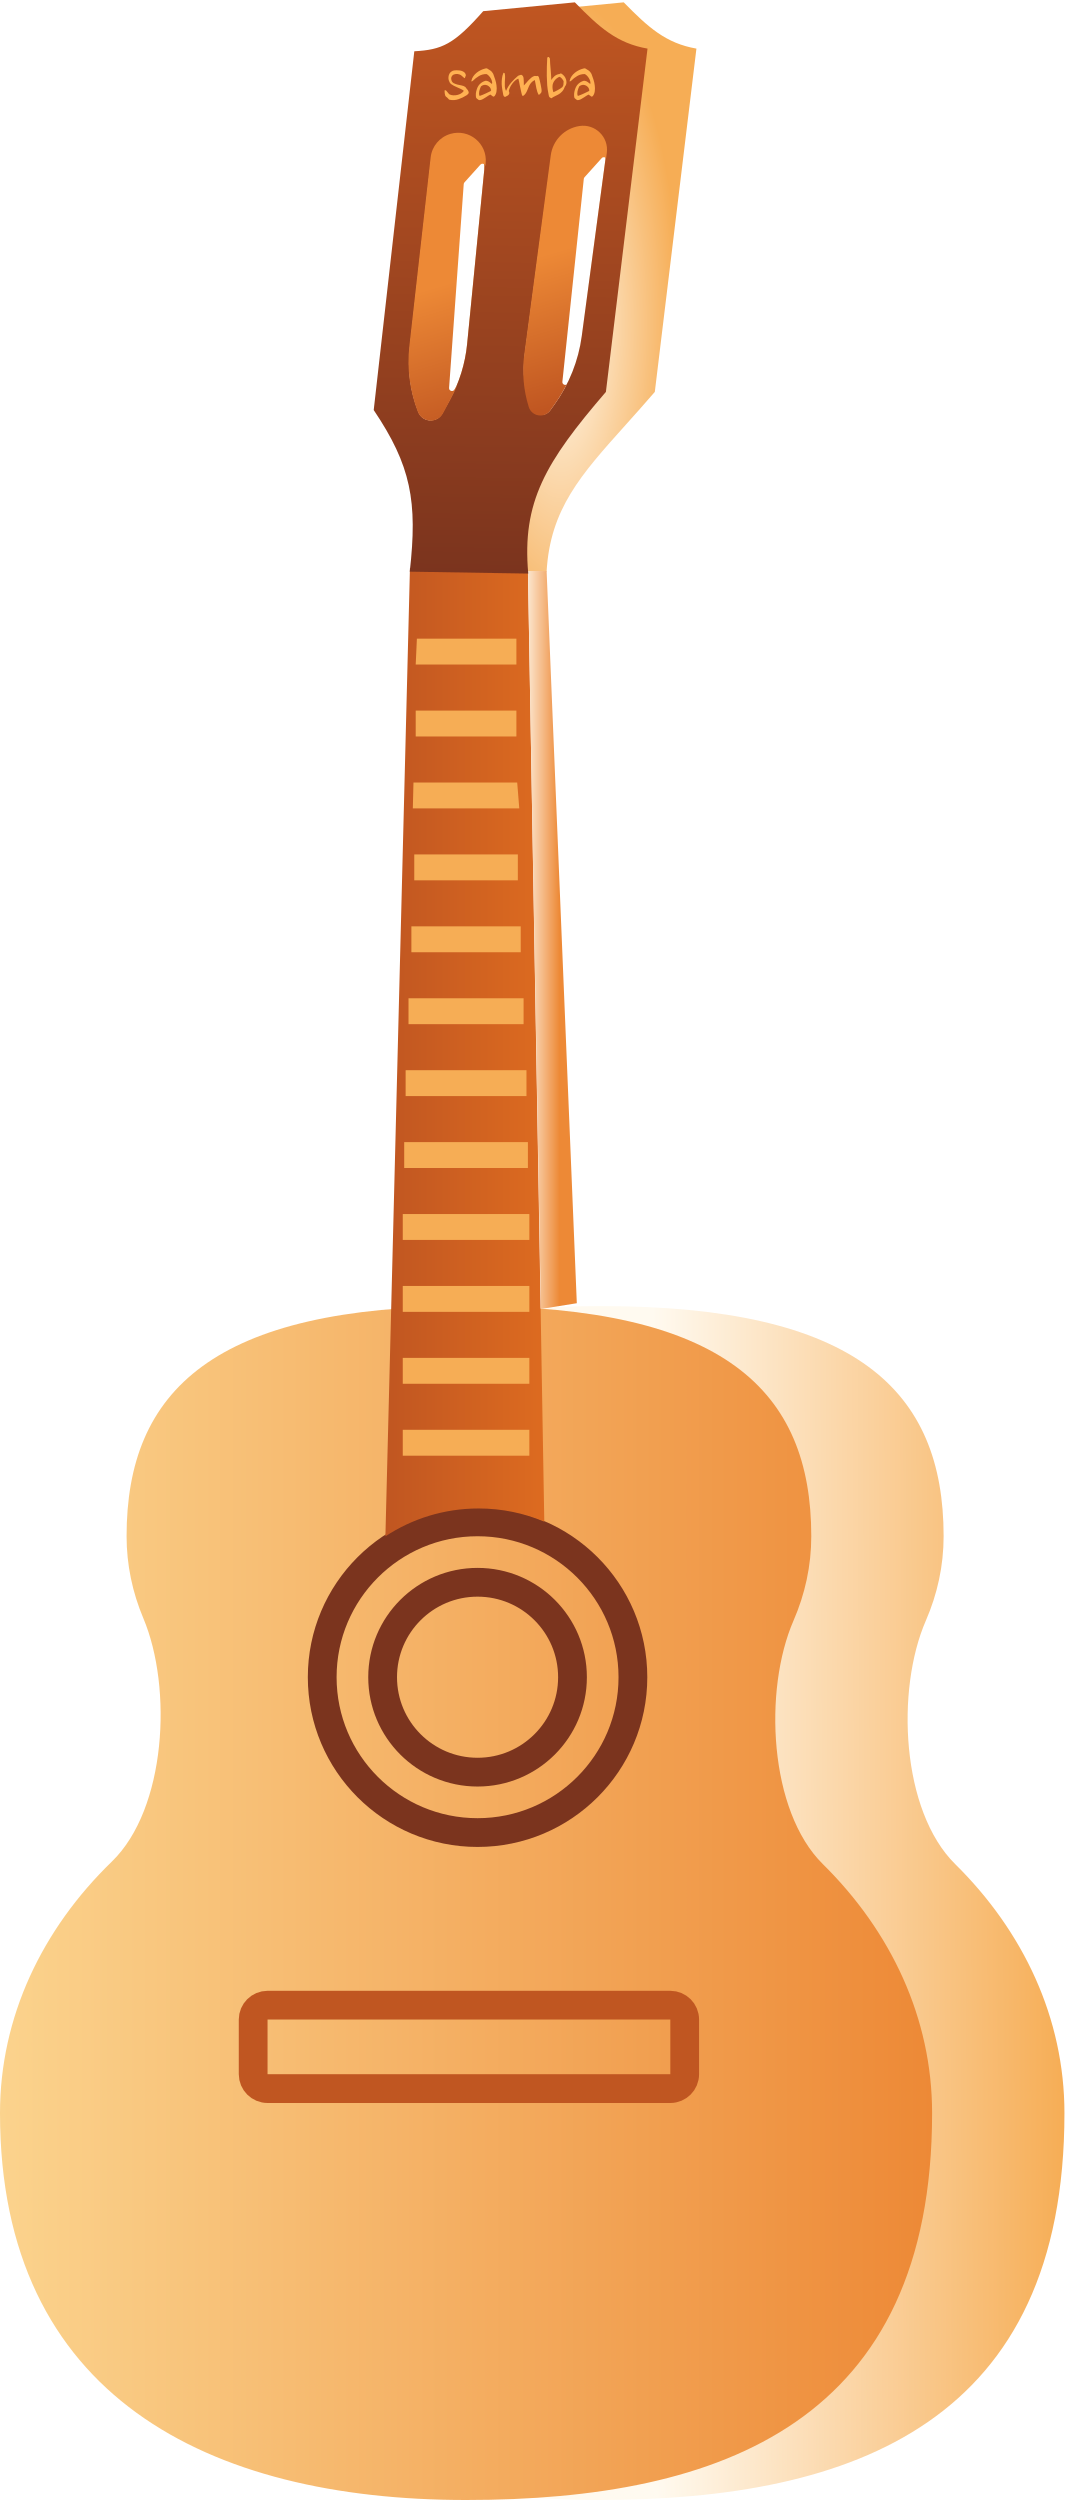
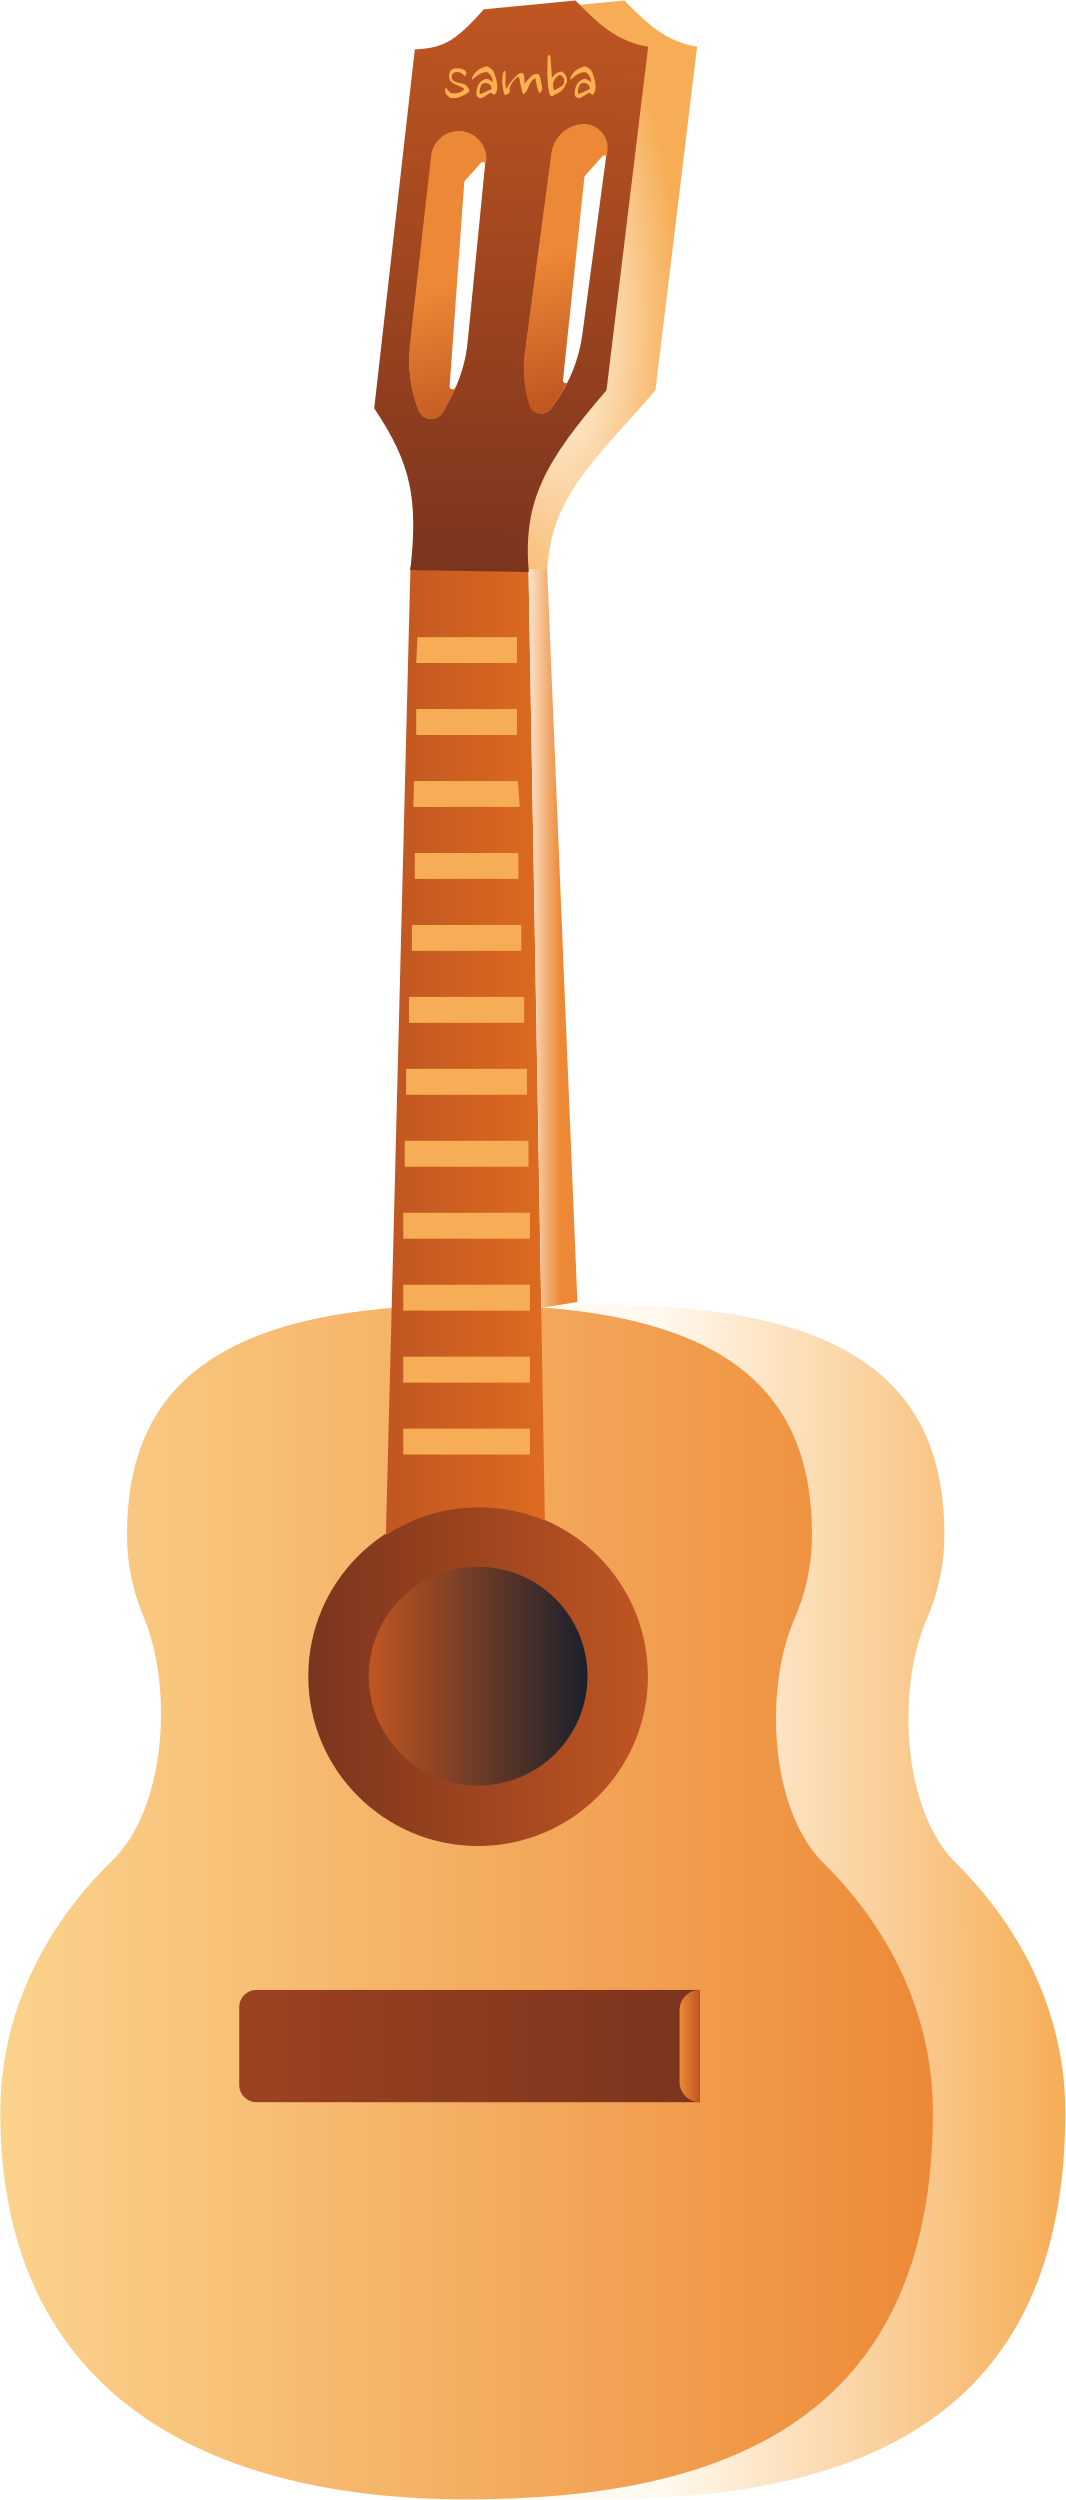
- <svg xmlns="http://www.w3.org/2000/svg" width="370" height="869" viewBox="0 0 370 869" fill="none">
-   <path fill-rule="evenodd" clip-rule="evenodd" d="M321.825 563.328C311.33 587.47 313.29 629.476 332.026 647.967C355.724 671.356 370 701.544 370 734.5C370 841.5 297.47 869 208 869C118.53 869 46 833 46 734.5C46 701.121 60.645 670.583 84.891 647.071C103.783 628.751 106.039 586.763 95.824 562.509C92.044 553.533 90 543.951 90 534C90 483.19 120.5 454 209 454C297.5 454 328 483.19 328 534C328 544.254 325.83 554.117 321.825 563.328Z" fill="url(#paint0_linear)" />
-   <path fill-rule="evenodd" clip-rule="evenodd" d="M275.825 563.328C265.33 587.47 267.29 629.476 286.026 647.967C309.724 671.356 324 701.544 324 734.5C324 841.5 251.47 869 162 869C72.53 869 3.65734e-05 833 3.22678e-05 734.5C3.08088e-05 701.121 14.645 670.583 38.891 647.071C57.783 628.751 60.039 586.763 49.824 562.509C46.044 553.533 44 543.951 44 534C44 483.19 74.5 454 163 454C251.5 454 282 483.19 282 534C282 544.254 279.83 554.117 275.825 563.328Z" fill="url(#paint1_linear)" />
-   <circle cx="166" cy="583" r="54" transform="rotate(-90 166 583)" stroke="#7B341E" stroke-width="10" />
-   <circle cx="166" cy="583" r="33" transform="rotate(-90 166 583)" stroke="#7B341E" stroke-width="10" />
-   <rect x="88" y="726" width="29" height="150" rx="5" transform="rotate(-90 88 726)" stroke="#C05621" stroke-width="10" />
-   <path fill-rule="evenodd" clip-rule="evenodd" d="M189.195 528.926C182.17 525.975 174.454 524.344 166.357 524.344C154.395 524.344 143.264 527.904 133.966 534.022L142.5 197.5L183.5 197.5L189.195 528.926Z" fill="url(#paint2_linear)" />
-   <rect x="140" y="506" width="9" height="44" transform="rotate(-90 140 506)" fill="#F6AD55" />
-   <rect x="140" y="481" width="9" height="44" transform="rotate(-90 140 481)" fill="#F6AD55" />
-   <rect x="140" y="456" width="9" height="44" transform="rotate(-90 140 456)" fill="#F6AD55" />
-   <rect x="140" y="431" width="9" height="44" transform="rotate(-90 140 431)" fill="#F6AD55" />
-   <rect x="140.5" y="406" width="9" height="43" transform="rotate(-90 140.5 406)" fill="#F6AD55" />
-   <rect x="141" y="381" width="9" height="42" transform="rotate(-90 141 381)" fill="#F6AD55" />
-   <rect x="142" y="356" width="9" height="40" transform="rotate(-90 142 356)" fill="#F6AD55" />
-   <rect x="143" y="331" width="9" height="38" transform="rotate(-90 143 331)" fill="#F6AD55" />
-   <rect x="144" y="306" width="9" height="36" transform="rotate(-90 144 306)" fill="#F6AD55" />
-   <path d="M143.5 281L143.723 272L179.779 272L180.5 281L143.5 281Z" fill="#F6AD55" />
-   <path d="M144.5 256L144.5 247L179.5 247L179.5 256L144.5 256Z" fill="#F6AD55" />
-   <path d="M144.5 231L144.912 222L179.5 222L179.5 231L144.5 231Z" fill="#F6AD55" />
-   <path fill-rule="evenodd" clip-rule="evenodd" d="M156.388 138.937L153.738 143.764C152.769 145.529 150.962 146.298 149.245 146.126C160.151 163.452 162.023 175.813 159.431 198.712L190 198.712C191.247 176.921 201.874 165.078 217.511 147.652C220.684 144.117 224.062 140.351 227.611 136.226L242.078 16.896C231.437 15.043 225.315 9.503 216.813 0.815L184.97 3.882C174.776 15.454 170.618 17.293 161.011 17.825L157.513 48.748C163.471 47.77 168.955 52.716 168.343 58.938L162.371 119.604C161.703 126.387 159.668 132.963 156.388 138.937ZM182.415 123.014L191.406 56.274C192.091 51.187 196.031 47.152 201.101 46.345C206.482 45.489 211.169 50.062 210.445 55.463L202.225 116.791C201.073 125.386 197.817 133.564 192.746 140.598L191.317 142.581C189.431 145.197 185.383 144.612 184.314 141.57C182.224 135.622 181.573 129.262 182.415 123.014Z" fill="url(#paint3_radial)" />
-   <path d="M200.5 453L190 198.5L183.5 198.5L188 455L200.5 453Z" fill="url(#paint4_linear)" />
-   <path fill-rule="evenodd" clip-rule="evenodd" d="M142.431 198.712C145.198 174.263 142.877 161.826 129.904 142.534L144.011 17.825C153.618 17.293 157.776 15.454 167.97 3.882L199.813 0.814C208.315 9.503 214.437 15.043 225.078 16.896L210.611 136.226C189.573 160.681 181.391 174.474 183.618 199.378L142.431 198.712ZM156.388 138.937L153.738 143.764C151.869 147.169 146.882 146.865 145.439 143.259C142.619 136.21 141.589 128.571 142.441 121.027L149.674 56.965C150.097 53.217 152.724 50.086 156.342 49.017C162.729 47.129 168.995 52.31 168.343 58.938L162.371 119.604C161.703 126.387 159.668 132.963 156.388 138.937ZM182.415 123.014L191.406 56.274C192.091 51.187 196.031 47.152 201.101 46.345C206.482 45.489 211.169 50.062 210.445 55.463L202.225 116.791C201.073 125.386 197.817 133.564 192.746 140.598L191.317 142.581C189.431 145.197 185.383 144.612 184.314 141.57C182.224 135.622 181.573 129.262 182.415 123.014Z" fill="url(#paint5_linear)" />
-   <path fill-rule="evenodd" clip-rule="evenodd" d="M182.236 123.208L191.444 53.989C192.138 48.777 196.172 44.638 201.365 43.812C206.872 42.936 211.666 47.614 210.925 53.14L210.675 55.005C210.315 54.572 209.602 54.474 209.155 54.971L203.179 61.611C203.038 61.768 202.95 61.966 202.928 62.175L195.483 132.685C195.405 133.425 196.132 133.988 196.828 133.727L196.946 133.683C195.742 136.039 194.368 138.313 192.831 140.486L191.31 142.636C189.279 145.507 184.839 144.805 183.791 141.449C181.953 135.554 181.422 129.329 182.236 123.208ZM156.791 138.45L154.009 143.646C152.047 147.309 146.69 146.972 145.203 143.092C142.421 135.834 141.424 128.013 142.296 120.289L149.703 54.687C150.136 50.849 152.825 47.643 156.53 46.548C163.07 44.616 169.485 49.92 168.817 56.707L168.714 57.756C168.598 56.963 167.566 56.594 166.981 57.245L161.446 63.398C161.297 63.563 161.208 63.773 161.192 63.995L156.101 134.847C156.026 135.883 157.384 136.332 157.942 135.456L158.984 133.817C158.331 135.394 157.6 136.94 156.791 138.45Z" fill="url(#paint6_linear)" />
-   <path d="M161.84 26.412C161.747 26.692 161.672 26.907 161.616 27.056C161.56 27.205 161.476 27.224 161.364 27.112C161.103 26.851 160.785 26.571 160.412 26.272C160.039 25.973 159.581 25.787 159.04 25.712C158.685 25.675 158.303 25.721 157.892 25.852C157.5 25.964 157.201 26.216 156.996 26.608C156.809 26.944 156.781 27.345 156.912 27.812C157.024 28.297 157.267 28.652 157.64 28.876C158.032 29.081 158.461 29.249 158.928 29.38C159.413 29.492 159.899 29.595 160.384 29.688C160.888 29.781 161.317 29.949 161.672 30.192C161.784 30.248 161.868 30.341 161.924 30.472C161.999 30.584 162.073 30.687 162.148 30.78C162.241 30.892 162.325 30.985 162.4 31.06C162.493 31.135 162.577 31.247 162.652 31.396C162.708 31.508 162.773 31.648 162.848 31.816C162.923 31.965 162.941 32.133 162.904 32.32C162.848 32.563 162.615 32.824 162.204 33.104C161.308 33.683 160.365 34.14 159.376 34.476C158.387 34.831 157.341 34.896 156.24 34.672C156.109 34.635 155.96 34.504 155.792 34.28C155.624 34.075 155.484 33.935 155.372 33.86C155.073 33.692 154.868 33.477 154.756 33.216C154.607 32.731 154.532 32.199 154.532 31.62C154.532 31.433 154.56 31.349 154.616 31.368C154.691 31.368 154.756 31.368 154.812 31.368C154.924 31.368 155.045 31.443 155.176 31.592C155.325 31.741 155.475 31.919 155.624 32.124C155.792 32.311 155.941 32.488 156.072 32.656C156.221 32.805 156.343 32.88 156.436 32.88C156.753 33.029 157.136 33.113 157.584 33.132C158.032 33.151 158.48 33.113 158.928 33.02C159.395 32.908 159.824 32.74 160.216 32.516C160.627 32.273 160.953 31.975 161.196 31.62C161.196 31.527 161.084 31.415 160.86 31.284C160.655 31.153 160.384 31.013 160.048 30.864C159.712 30.696 159.339 30.528 158.928 30.36C158.536 30.192 158.153 30.015 157.78 29.828C157.425 29.641 157.108 29.445 156.828 29.24C156.567 29.035 156.389 28.829 156.296 28.624C156.24 28.475 156.175 28.325 156.1 28.176C156.025 28.008 155.979 27.887 155.96 27.812C155.867 27.401 155.848 27.009 155.904 26.636C155.96 26.244 156.072 25.899 156.24 25.6C156.408 25.301 156.632 25.059 156.912 24.872C157.192 24.667 157.509 24.536 157.864 24.48C158.424 24.405 159.021 24.405 159.656 24.48C160.309 24.536 160.888 24.751 161.392 25.124C161.541 25.255 161.644 25.376 161.7 25.488C161.775 25.6 161.831 25.731 161.868 25.88C161.887 25.973 161.905 26.067 161.924 26.16C161.943 26.235 161.915 26.319 161.84 26.412Z" fill="#FFB152" />
-   <path d="M171.468 25.74C171.71 26.337 171.934 26.981 172.14 27.672C172.364 28.363 172.513 29.053 172.588 29.744C172.681 30.416 172.681 31.069 172.588 31.704C172.513 32.339 172.298 32.889 171.944 33.356C171.794 33.543 171.617 33.617 171.412 33.58C171.337 33.561 171.272 33.515 171.216 33.44C171.16 33.365 171.085 33.3 170.992 33.244C170.917 33.188 170.833 33.141 170.74 33.104C170.665 33.067 170.59 32.992 170.516 32.88C170.236 32.973 169.956 33.113 169.676 33.3C169.414 33.468 169.144 33.645 168.864 33.832C168.584 34.019 168.294 34.196 167.996 34.364C167.697 34.551 167.389 34.681 167.072 34.756C166.736 34.849 166.484 34.831 166.316 34.7C166.166 34.588 165.998 34.457 165.812 34.308C165.681 34.196 165.597 34.121 165.56 34.084C165.522 34.065 165.485 33.953 165.448 33.748C165.392 33.337 165.382 32.899 165.42 32.432C165.476 31.947 165.588 31.461 165.756 30.976C166.222 29.557 167.174 28.605 168.612 28.12C168.78 28.064 168.948 28.055 169.116 28.092C169.302 28.111 169.48 28.157 169.648 28.232C169.816 28.307 169.974 28.4 170.124 28.512C170.292 28.624 170.441 28.736 170.572 28.848L171.02 29.212C171.113 28.895 171.104 28.559 170.992 28.204C170.898 27.831 170.749 27.485 170.544 27.168C170.338 26.832 170.105 26.533 169.844 26.272C169.582 26.011 169.33 25.833 169.088 25.74C168.136 25.74 167.277 25.964 166.512 26.412C165.765 26.841 165.037 27.411 164.328 28.12C164.29 28.157 164.244 28.185 164.188 28.204C164.15 28.223 164.113 28.241 164.076 28.26C164.02 28.297 163.954 28.307 163.88 28.288C163.824 28.269 163.814 28.213 163.852 28.12C163.964 27.523 164.188 26.991 164.524 26.524C164.86 26.039 165.252 25.619 165.7 25.264C166.148 24.909 166.624 24.611 167.128 24.368C167.632 24.125 168.126 23.948 168.612 23.836C168.686 23.799 168.752 23.78 168.808 23.78C168.882 23.761 168.966 23.752 169.06 23.752C169.19 23.752 169.312 23.789 169.424 23.864C169.536 23.939 169.666 24.023 169.816 24.116C170.002 24.209 170.189 24.321 170.376 24.452C170.562 24.564 170.73 24.704 170.88 24.872C171.01 25.021 171.122 25.171 171.216 25.32C171.309 25.469 171.393 25.609 171.468 25.74ZM170.516 30.724C170.404 30.481 170.226 30.257 169.984 30.052C169.76 29.847 169.498 29.697 169.2 29.604C168.901 29.492 168.574 29.464 168.22 29.52C167.884 29.576 167.538 29.744 167.184 30.024C167.072 30.267 166.96 30.537 166.848 30.836C166.736 31.116 166.652 31.405 166.596 31.704C166.54 31.984 166.512 32.273 166.512 32.572C166.53 32.852 166.596 33.113 166.708 33.356C167.417 33.113 168.108 32.833 168.78 32.516C169.452 32.199 170.03 31.919 170.516 31.676C170.628 31.564 170.693 31.471 170.712 31.396C170.73 31.321 170.721 31.256 170.684 31.2C170.665 31.144 170.628 31.079 170.572 31.004C170.534 30.929 170.516 30.836 170.516 30.724Z" fill="#FFB152" />
-   <path d="M175.425 25.432C175.537 25.917 175.584 26.421 175.565 26.944C175.547 27.467 175.519 27.999 175.481 28.54C175.463 29.063 175.463 29.595 175.481 30.136C175.519 30.659 175.659 31.153 175.901 31.62C176.331 30.556 176.919 29.595 177.665 28.736C178.412 27.859 179.205 27.075 180.045 26.384C180.157 26.291 180.269 26.235 180.381 26.216C180.512 26.179 180.633 26.141 180.745 26.104C180.839 26.067 180.923 26.039 180.997 26.02C181.091 25.983 181.212 26.001 181.361 26.076C181.735 26.281 181.949 26.673 182.005 27.252C182.061 27.831 182.089 28.652 182.089 29.716C182.369 29.436 182.649 29.128 182.929 28.792C183.228 28.437 183.527 28.101 183.825 27.784C184.124 27.467 184.432 27.187 184.749 26.944C185.067 26.701 185.403 26.524 185.757 26.412C185.869 26.375 185.981 26.375 186.093 26.412C186.224 26.431 186.345 26.44 186.457 26.44C186.532 26.44 186.597 26.431 186.653 26.412C186.709 26.375 186.775 26.365 186.849 26.384C186.961 26.403 187.055 26.459 187.129 26.552C187.223 26.645 187.288 26.748 187.325 26.86C187.4 27.14 187.503 27.532 187.633 28.036C187.764 28.521 187.876 29.025 187.969 29.548C188.081 30.052 188.165 30.528 188.221 30.976C188.277 31.424 188.277 31.741 188.221 31.928C188.184 32.096 188.137 32.208 188.081 32.264C188.044 32.32 187.951 32.423 187.801 32.572C187.764 32.572 187.717 32.6 187.661 32.656C187.624 32.712 187.577 32.768 187.521 32.824C187.447 32.899 187.381 32.973 187.325 33.048C187.083 32.693 186.896 32.311 186.765 31.9C186.635 31.489 186.523 31.06 186.429 30.612C186.336 30.164 186.252 29.707 186.177 29.24C186.103 28.773 186.009 28.297 185.897 27.812C185.356 28.092 184.927 28.419 184.609 28.792C184.311 29.147 184.068 29.529 183.881 29.94C183.695 30.332 183.527 30.733 183.377 31.144C183.228 31.555 183.041 31.947 182.817 32.32C182.612 32.637 182.407 32.889 182.201 33.076C181.996 33.263 181.828 33.347 181.697 33.328C181.585 33.309 181.501 33.207 181.445 33.02C181.389 32.833 181.315 32.553 181.221 32.18C181.035 31.415 180.857 30.593 180.689 29.716C180.54 28.839 180.372 28.045 180.185 27.336C179.831 27.448 179.476 27.653 179.121 27.952C178.785 28.232 178.468 28.568 178.169 28.96C177.871 29.333 177.6 29.753 177.357 30.22C177.133 30.687 176.965 31.153 176.853 31.62C177.096 32.105 177.105 32.507 176.881 32.824C176.788 32.973 176.657 33.104 176.489 33.216C176.321 33.309 176.125 33.412 175.901 33.524C175.771 33.655 175.631 33.701 175.481 33.664C175.332 33.627 175.211 33.543 175.117 33.412C175.024 33.263 174.968 33.141 174.949 33.048C174.837 32.451 174.725 31.835 174.613 31.2C174.501 30.547 174.427 29.893 174.389 29.24C174.371 28.587 174.399 27.943 174.473 27.308C174.548 26.655 174.707 26.029 174.949 25.432C174.987 25.32 175.024 25.264 175.061 25.264C175.099 25.264 175.136 25.283 175.173 25.32C175.211 25.339 175.248 25.357 175.285 25.376C175.323 25.395 175.341 25.404 175.341 25.404C175.36 25.404 175.388 25.413 175.425 25.432Z" fill="#FFB152" />
-   <path d="M191.016 20.168C191.053 20.205 191.081 20.233 191.1 20.252C191.137 20.271 191.156 20.308 191.156 20.364C191.156 20.943 191.184 21.549 191.24 22.184C191.296 22.819 191.352 23.463 191.408 24.116C191.464 24.751 191.511 25.385 191.548 26.02C191.604 26.655 191.632 27.252 191.632 27.812C191.763 27.625 191.912 27.411 192.08 27.168C192.267 26.925 192.481 26.701 192.724 26.496C192.967 26.291 193.228 26.123 193.508 25.992C193.807 25.843 194.133 25.759 194.488 25.74C194.619 25.609 194.74 25.544 194.852 25.544C195.039 25.525 195.216 25.591 195.384 25.74C195.552 25.871 195.729 26.029 195.916 26.216C196.159 26.459 196.364 26.748 196.532 27.084C196.7 27.42 196.812 27.765 196.868 28.12C196.924 28.475 196.915 28.82 196.84 29.156C196.784 29.492 196.635 29.781 196.392 30.024C196.149 30.733 195.813 31.331 195.384 31.816C194.955 32.283 194.497 32.637 194.012 32.88L192.332 33.72C192.22 33.776 192.108 33.851 191.996 33.944C191.903 34.019 191.8 34.084 191.688 34.14C191.595 34.177 191.52 34.159 191.464 34.084C191.427 34.028 191.361 33.981 191.268 33.944C191.044 33.851 190.904 33.711 190.848 33.524C190.792 33.356 190.755 33.216 190.736 33.104C190.717 32.992 190.689 32.833 190.652 32.628C190.447 31.713 190.297 30.705 190.204 29.604C190.129 28.503 190.083 27.411 190.064 26.328C190.064 25.227 190.073 24.172 190.092 23.164C190.129 22.137 190.167 21.251 190.204 20.504C190.204 20.261 190.213 20.103 190.232 20.028C190.269 19.953 190.335 19.897 190.428 19.86C190.465 19.841 190.512 19.823 190.568 19.804C190.624 19.785 190.699 19.795 190.792 19.832C190.848 19.851 190.885 19.897 190.904 19.972C190.941 20.028 190.979 20.093 191.016 20.168ZM195.916 28.344C195.916 28.232 195.86 28.092 195.748 27.924C195.655 27.737 195.533 27.56 195.384 27.392C195.253 27.224 195.104 27.075 194.936 26.944C194.768 26.813 194.619 26.729 194.488 26.692C194.283 26.748 194.021 26.888 193.704 27.112C193.387 27.317 193.125 27.551 192.92 27.812C192.379 28.465 192.089 29.156 192.052 29.884C192.015 30.612 192.117 31.331 192.36 32.04C192.528 31.984 192.743 31.891 193.004 31.76C193.284 31.629 193.573 31.48 193.872 31.312C194.171 31.144 194.46 30.976 194.74 30.808C195.02 30.621 195.253 30.453 195.44 30.304C195.645 30.061 195.776 29.8 195.832 29.52C195.888 29.221 195.916 28.829 195.916 28.344Z" fill="#FFB152" />
-   <path d="M205.62 25.74C205.863 26.337 206.087 26.981 206.292 27.672C206.516 28.363 206.665 29.053 206.74 29.744C206.833 30.416 206.833 31.069 206.74 31.704C206.665 32.339 206.451 32.889 206.096 33.356C205.947 33.543 205.769 33.617 205.564 33.58C205.489 33.561 205.424 33.515 205.368 33.44C205.312 33.365 205.237 33.3 205.144 33.244C205.069 33.188 204.985 33.141 204.892 33.104C204.817 33.067 204.743 32.992 204.668 32.88C204.388 32.973 204.108 33.113 203.828 33.3C203.567 33.468 203.296 33.645 203.016 33.832C202.736 34.019 202.447 34.196 202.148 34.364C201.849 34.551 201.541 34.681 201.224 34.756C200.888 34.849 200.636 34.831 200.468 34.7C200.319 34.588 200.151 34.457 199.964 34.308C199.833 34.196 199.749 34.121 199.712 34.084C199.675 34.065 199.637 33.953 199.6 33.748C199.544 33.337 199.535 32.899 199.572 32.432C199.628 31.947 199.74 31.461 199.908 30.976C200.375 29.557 201.327 28.605 202.764 28.12C202.932 28.064 203.1 28.055 203.268 28.092C203.455 28.111 203.632 28.157 203.8 28.232C203.968 28.307 204.127 28.4 204.276 28.512C204.444 28.624 204.593 28.736 204.724 28.848L205.172 29.212C205.265 28.895 205.256 28.559 205.144 28.204C205.051 27.831 204.901 27.485 204.696 27.168C204.491 26.832 204.257 26.533 203.996 26.272C203.735 26.011 203.483 25.833 203.24 25.74C202.288 25.74 201.429 25.964 200.664 26.412C199.917 26.841 199.189 27.411 198.48 28.12C198.443 28.157 198.396 28.185 198.34 28.204C198.303 28.223 198.265 28.241 198.228 28.26C198.172 28.297 198.107 28.307 198.032 28.288C197.976 28.269 197.967 28.213 198.004 28.12C198.116 27.523 198.34 26.991 198.676 26.524C199.012 26.039 199.404 25.619 199.852 25.264C200.3 24.909 200.776 24.611 201.28 24.368C201.784 24.125 202.279 23.948 202.764 23.836C202.839 23.799 202.904 23.78 202.96 23.78C203.035 23.761 203.119 23.752 203.212 23.752C203.343 23.752 203.464 23.789 203.576 23.864C203.688 23.939 203.819 24.023 203.968 24.116C204.155 24.209 204.341 24.321 204.528 24.452C204.715 24.564 204.883 24.704 205.032 24.872C205.163 25.021 205.275 25.171 205.368 25.32C205.461 25.469 205.545 25.609 205.62 25.74ZM204.668 30.724C204.556 30.481 204.379 30.257 204.136 30.052C203.912 29.847 203.651 29.697 203.352 29.604C203.053 29.492 202.727 29.464 202.372 29.52C202.036 29.576 201.691 29.744 201.336 30.024C201.224 30.267 201.112 30.537 201 30.836C200.888 31.116 200.804 31.405 200.748 31.704C200.692 31.984 200.664 32.273 200.664 32.572C200.683 32.852 200.748 33.113 200.86 33.356C201.569 33.113 202.26 32.833 202.932 32.516C203.604 32.199 204.183 31.919 204.668 31.676C204.78 31.564 204.845 31.471 204.864 31.396C204.883 31.321 204.873 31.256 204.836 31.2C204.817 31.144 204.78 31.079 204.724 31.004C204.687 30.929 204.668 30.836 204.668 30.724Z" fill="#FFB152" />
+ <svg xmlns="http://www.w3.org/2000/svg" width="826" height="1938" viewBox="0 0 826 1938" fill="none">
+   <path fill-rule="evenodd" clip-rule="evenodd" d="M718.315 1255.49C694.898 1309.35 699.27 1403.08 741.074 1444.34C793.951 1496.53 825.805 1563.88 825.805 1637.42C825.805 1876.16 663.972 1937.52 464.341 1937.52C264.71 1937.52 102.878 1857.19 102.878 1637.42C102.878 1562.94 135.554 1494.8 189.653 1442.34C231.807 1401.46 236.84 1307.78 214.048 1253.66C205.613 1233.63 201.053 1212.25 201.053 1190.05C201.053 1076.68 269.106 1011.55 466.573 1011.55C664.039 1011.55 732.092 1076.68 732.092 1190.05C732.092 1212.93 727.25 1234.93 718.315 1255.49Z" fill="url(#paint0_linear)" />
+   <path fill-rule="evenodd" clip-rule="evenodd" d="M615.677 1255.49C592.26 1309.35 596.632 1403.08 638.436 1444.34C691.313 1496.53 723.167 1563.88 723.167 1637.42C723.167 1876.16 561.334 1937.52 361.704 1937.52C162.073 1937.52 0.24 1857.19 0.24 1637.42C0.24 1562.94 32.916 1494.8 87.015 1442.34C129.169 1401.46 134.202 1307.78 111.41 1253.66C102.975 1233.63 98.415 1212.25 98.415 1190.05C98.415 1076.68 166.469 1011.55 363.935 1011.55C561.401 1011.55 629.454 1076.68 629.454 1190.05C629.454 1212.93 624.612 1234.93 615.677 1255.49Z" fill="url(#paint1_linear)" />
+   <circle cx="370.629" cy="1299.38" r="131.644" transform="rotate(-90 370.629 1299.38)" fill="url(#paint2_linear)" />
+   <circle cx="370.629" cy="1299.38" r="84.788" transform="rotate(-90 370.629 1299.38)" fill="url(#paint3_linear)" />
+   <path d="M198.822 1629.61C191.428 1629.61 185.434 1623.61 185.434 1616.22L185.434 1555.97C185.434 1548.58 191.428 1542.59 198.822 1542.59L542.435 1542.59L542.435 1629.61L198.822 1629.61Z" fill="url(#paint4_linear)" />
+   <path d="M542.436 1629.61C533.81 1629.61 526.817 1622.61 526.817 1613.99L526.817 1558.21C526.817 1549.58 533.81 1542.59 542.436 1542.59V1542.59L542.436 1629.61V1629.61Z" fill="url(#paint5_linear)" />
+   <path fill-rule="evenodd" clip-rule="evenodd" d="M422.383 1178.73C406.709 1172.14 389.492 1168.5 371.425 1168.5C344.734 1168.5 319.899 1176.45 299.154 1190.1L318.194 439.23L409.676 439.23L422.383 1178.73Z" fill="url(#paint6_linear)" />
+   <rect x="312.616" y="1127.57" width="20.081" height="98.175" transform="rotate(-90 312.616 1127.57)" fill="#F6AD55" />
+   <rect x="312.616" y="1071.79" width="20.081" height="98.175" transform="rotate(-90 312.616 1071.79)" fill="#F6AD55" />
+   <rect x="312.616" y="1016.01" width="20.081" height="98.175" transform="rotate(-90 312.616 1016.01)" fill="#F6AD55" />
+   <rect x="312.616" y="960.23" width="20.081" height="98.175" transform="rotate(-90 312.616 960.23)" fill="#F6AD55" />
+   <rect x="313.731" y="904.449" width="20.081" height="95.944" transform="rotate(-90 313.731 904.449)" fill="#F6AD55" />
+   <rect x="314.847" y="848.667" width="20.081" height="93.713" transform="rotate(-90 314.847 848.667)" fill="#F6AD55" />
+   <rect x="317.078" y="792.886" width="20.081" height="89.25" transform="rotate(-90 317.078 792.886)" fill="#F6AD55" />
+   <rect x="319.31" y="737.104" width="20.081" height="84.788" transform="rotate(-90 319.31 737.104)" fill="#F6AD55" />
+   <rect x="321.541" y="681.323" width="20.081" height="80.325" transform="rotate(-90 321.541 681.323)" fill="#F6AD55" />
+   <path d="M320.425 625.542L320.922 605.46L401.374 605.46L402.982 625.542L320.425 625.542Z" fill="#F6AD55" />
+   <path d="M322.656 569.76L322.656 549.678L400.75 549.678L400.75 569.76L322.656 569.76Z" fill="#F6AD55" />
+   <path d="M322.656 513.979L323.575 493.897L400.75 493.897L400.75 513.978L322.656 513.979Z" fill="#F6AD55" />
+   <path fill-rule="evenodd" clip-rule="evenodd" d="M349.182 308.561L343.268 319.332C341.106 323.27 337.074 324.984 333.244 324.601C357.577 363.259 361.755 390.841 355.97 441.934L424.179 441.934C426.961 393.313 450.673 366.888 485.562 328.007C492.641 320.117 500.181 311.715 508.099 302.511L540.379 36.256C516.634 32.121 502.975 19.76 484.006 0.374L412.955 7.219C390.209 33.039 380.933 37.141 359.496 38.328L351.691 107.326C364.986 105.143 377.223 116.179 375.856 130.063L362.531 265.424C361.041 280.557 356.5 295.232 349.182 308.561ZM407.255 273.031L427.316 124.118C428.845 112.768 437.637 103.764 448.947 101.965C460.955 100.054 471.411 110.257 469.796 122.308L451.457 259.148C448.887 278.326 441.622 296.572 430.306 312.267L427.116 316.692C422.909 322.527 413.877 321.223 411.493 314.436C406.829 301.163 405.377 286.974 407.255 273.031Z" fill="url(#paint7_radial)" />
+   <path d="M447.607 1009.32L424.179 441.462L409.676 441.462L419.716 1013.78L447.607 1009.32Z" fill="url(#paint8_linear)" />
+   <path fill-rule="evenodd" clip-rule="evenodd" d="M318.039 441.935C324.215 387.383 319.034 359.633 290.09 316.588L321.565 38.329C343.002 37.142 352.278 33.04 375.023 7.22L446.075 0.375C465.043 19.761 478.703 32.122 502.447 36.257L470.167 302.512C423.226 357.079 404.969 387.855 409.938 443.42L318.039 441.935ZM349.182 308.563L343.268 319.333C339.098 326.929 327.97 326.252 324.752 318.206C318.46 302.476 316.162 285.433 318.063 268.599L334.201 125.662C335.145 117.298 341.006 110.311 349.078 107.926C363.331 103.715 377.312 115.274 375.856 130.064L362.531 265.425C361.041 280.558 356.5 295.233 349.182 308.563ZM407.255 273.032L427.316 124.119C428.845 112.769 437.637 103.765 448.947 101.966C460.955 100.055 471.411 110.258 469.796 122.309L451.457 259.149C448.887 278.327 441.622 296.573 430.306 312.268L427.116 316.693C422.909 322.528 413.877 321.224 411.493 314.437C406.829 301.164 405.377 286.975 407.255 273.032Z" fill="url(#paint9_linear)" />
+   <path fill-rule="evenodd" clip-rule="evenodd" d="M406.856 273.465L427.402 119.021C428.949 107.39 437.951 98.156 449.538 96.312C461.824 94.358 472.521 104.796 470.869 117.126L470.311 121.287C469.508 120.32 467.917 120.103 466.92 121.211L453.585 136.027C453.27 136.377 453.074 136.818 453.024 137.286L436.412 294.612C436.238 296.261 437.861 297.517 439.415 296.935L439.677 296.837C436.992 302.094 433.926 307.169 430.495 312.018L427.102 316.814C422.571 323.219 412.663 321.655 410.326 314.165C406.223 301.012 405.039 287.122 406.856 273.465ZM350.082 307.474L343.873 319.068C339.497 327.241 327.542 326.489 324.225 317.832C318.017 301.637 315.793 284.187 317.739 266.953L334.265 120.577C335.232 112.013 341.232 104.86 349.498 102.418C364.09 98.106 378.406 109.941 376.915 125.084L376.685 127.424C376.426 125.656 374.124 124.832 372.817 126.284L360.467 140.012C360.136 140.381 359.936 140.85 359.901 141.345L348.541 299.435C348.375 301.746 351.405 302.747 352.649 300.793L354.975 297.137C353.518 300.655 351.886 304.105 350.082 307.474Z" fill="url(#paint10_linear)" />
+   <path d="M361.347 57.401C361.138 58.026 360.972 58.505 360.847 58.838C360.722 59.171 360.534 59.213 360.284 58.963C359.701 58.38 358.993 57.755 358.16 57.089C357.327 56.422 356.307 56.006 355.099 55.839C354.308 55.756 353.454 55.86 352.538 56.152C351.663 56.402 350.997 56.964 350.538 57.839C350.122 58.588 350.059 59.484 350.351 60.525C350.601 61.608 351.142 62.399 351.975 62.899C352.85 63.357 353.808 63.732 354.849 64.024C355.932 64.273 357.015 64.503 358.098 64.711C359.222 64.919 360.18 65.294 360.972 65.835C361.222 65.96 361.409 66.169 361.534 66.46C361.701 66.71 361.867 66.939 362.034 67.147C362.242 67.397 362.429 67.606 362.596 67.772C362.804 67.939 362.992 68.189 363.158 68.522C363.283 68.772 363.429 69.084 363.596 69.459C363.762 69.792 363.804 70.167 363.721 70.584C363.596 71.125 363.075 71.708 362.159 72.333C360.16 73.624 358.056 74.644 355.849 75.394C353.641 76.186 351.309 76.331 348.852 75.831C348.56 75.748 348.227 75.457 347.852 74.957C347.477 74.499 347.165 74.186 346.915 74.02C346.248 73.645 345.79 73.166 345.54 72.583C345.207 71.5 345.041 70.313 345.041 69.022C345.041 68.605 345.103 68.418 345.228 68.459C345.395 68.459 345.54 68.459 345.665 68.459C345.915 68.459 346.186 68.626 346.477 68.959C346.811 69.292 347.144 69.688 347.477 70.146C347.852 70.563 348.185 70.958 348.477 71.333C348.81 71.666 349.081 71.833 349.289 71.833C349.997 72.166 350.851 72.354 351.85 72.395C352.85 72.437 353.85 72.354 354.849 72.145C355.89 71.895 356.848 71.521 357.723 71.021C358.639 70.479 359.368 69.813 359.91 69.022C359.91 68.813 359.66 68.564 359.16 68.272C358.702 67.98 358.098 67.668 357.348 67.335C356.598 66.96 355.765 66.585 354.849 66.21C353.974 65.835 353.121 65.44 352.288 65.023C351.496 64.607 350.788 64.169 350.164 63.711C349.58 63.253 349.185 62.795 348.976 62.337C348.852 62.004 348.706 61.67 348.539 61.337C348.373 60.962 348.268 60.692 348.227 60.525C348.019 59.609 347.977 58.734 348.102 57.901C348.227 57.026 348.477 56.256 348.852 55.59C349.226 54.923 349.726 54.382 350.351 53.965C350.976 53.507 351.684 53.215 352.475 53.09C353.725 52.924 355.057 52.924 356.474 53.09C357.931 53.215 359.222 53.694 360.347 54.527C360.68 54.819 360.909 55.09 361.034 55.34C361.201 55.59 361.326 55.881 361.409 56.214C361.451 56.422 361.492 56.631 361.534 56.839C361.576 57.006 361.513 57.193 361.347 57.401ZM382.828 55.902C383.37 57.235 383.87 58.672 384.328 60.213C384.827 61.754 385.161 63.295 385.327 64.836C385.536 66.335 385.536 67.793 385.327 69.209C385.161 70.625 384.682 71.854 383.89 72.895C383.557 73.312 383.161 73.478 382.703 73.395C382.537 73.353 382.391 73.249 382.266 73.082C382.141 72.916 381.974 72.77 381.766 72.645C381.6 72.52 381.412 72.416 381.204 72.333C381.037 72.249 380.871 72.083 380.704 71.833C380.079 72.041 379.455 72.354 378.83 72.77C378.247 73.145 377.643 73.541 377.018 73.957C376.393 74.374 375.748 74.769 375.081 75.144C374.415 75.561 373.728 75.852 373.02 76.019C372.27 76.227 371.708 76.186 371.333 75.894C371 75.644 370.625 75.353 370.208 75.019C369.917 74.769 369.729 74.603 369.646 74.519C369.563 74.478 369.479 74.228 369.396 73.77C369.271 72.853 369.25 71.875 369.334 70.833C369.459 69.751 369.708 68.668 370.083 67.585C371.125 64.419 373.249 62.295 376.456 61.212C376.831 61.087 377.206 61.066 377.58 61.15C377.997 61.191 378.393 61.295 378.767 61.462C379.142 61.629 379.496 61.837 379.829 62.087C380.204 62.337 380.538 62.587 380.829 62.837L381.829 63.649C382.037 62.941 382.016 62.191 381.766 61.4C381.558 60.567 381.225 59.796 380.767 59.088C380.308 58.338 379.788 57.672 379.205 57.089C378.622 56.506 378.059 56.11 377.518 55.902C375.394 55.902 373.478 56.402 371.77 57.401C370.104 58.359 368.48 59.63 366.897 61.212C366.814 61.295 366.71 61.358 366.585 61.4C366.501 61.441 366.418 61.483 366.335 61.525C366.21 61.608 366.064 61.629 365.897 61.587C365.773 61.545 365.752 61.42 365.835 61.212C366.085 59.879 366.585 58.692 367.334 57.651C368.084 56.568 368.959 55.631 369.958 54.84C370.958 54.048 372.02 53.382 373.145 52.841C374.269 52.299 375.373 51.903 376.456 51.654C376.622 51.57 376.768 51.529 376.893 51.529C377.06 51.487 377.247 51.466 377.455 51.466C377.747 51.466 378.018 51.549 378.268 51.716C378.517 51.883 378.809 52.07 379.142 52.278C379.559 52.486 379.975 52.736 380.392 53.028C380.808 53.278 381.183 53.59 381.516 53.965C381.808 54.298 382.058 54.632 382.266 54.965C382.474 55.298 382.662 55.61 382.828 55.902ZM380.704 67.022C380.454 66.481 380.059 65.981 379.517 65.523C379.017 65.065 378.434 64.732 377.768 64.523C377.101 64.273 376.373 64.211 375.581 64.336C374.831 64.461 374.061 64.836 373.27 65.461C373.02 66.002 372.77 66.606 372.52 67.272C372.27 67.897 372.083 68.543 371.958 69.209C371.833 69.834 371.77 70.479 371.77 71.146C371.812 71.77 371.958 72.354 372.207 72.895C373.79 72.354 375.331 71.729 376.831 71.021C378.33 70.313 379.621 69.688 380.704 69.147C380.954 68.897 381.1 68.688 381.141 68.522C381.183 68.355 381.162 68.21 381.079 68.085C381.037 67.96 380.954 67.814 380.829 67.647C380.746 67.481 380.704 67.272 380.704 67.022ZM391.659 55.215C391.909 56.297 392.013 57.422 391.972 58.588C391.93 59.755 391.867 60.941 391.784 62.149C391.743 63.316 391.743 64.503 391.784 65.71C391.867 66.877 392.18 67.98 392.721 69.022C393.679 66.648 394.991 64.503 396.657 62.587C398.323 60.629 400.093 58.88 401.968 57.339C402.218 57.13 402.467 57.006 402.717 56.964C403.009 56.881 403.28 56.797 403.53 56.714C403.738 56.631 403.925 56.568 404.092 56.527C404.3 56.443 404.571 56.485 404.904 56.652C405.737 57.11 406.216 57.984 406.341 59.276C406.466 60.567 406.528 62.399 406.528 64.773C407.153 64.149 407.778 63.461 408.403 62.712C409.069 61.92 409.735 61.171 410.402 60.462C411.068 59.755 411.755 59.13 412.463 58.588C413.172 58.047 413.921 57.651 414.713 57.401C414.962 57.318 415.212 57.318 415.462 57.401C415.754 57.443 416.025 57.464 416.274 57.464C416.441 57.464 416.587 57.443 416.712 57.401C416.837 57.318 416.983 57.297 417.149 57.339C417.399 57.38 417.607 57.505 417.774 57.714C417.982 57.922 418.128 58.151 418.211 58.401C418.378 59.026 418.607 59.9 418.898 61.025C419.19 62.108 419.44 63.232 419.648 64.398C419.898 65.523 420.085 66.585 420.21 67.585C420.335 68.584 420.335 69.292 420.21 69.709C420.127 70.084 420.023 70.334 419.898 70.459C419.815 70.584 419.606 70.813 419.273 71.146C419.19 71.146 419.086 71.208 418.961 71.333C418.878 71.458 418.773 71.583 418.649 71.708C418.482 71.875 418.336 72.041 418.211 72.208C417.67 71.416 417.253 70.563 416.962 69.646C416.67 68.73 416.42 67.772 416.212 66.772C416.004 65.773 415.816 64.752 415.65 63.711C415.483 62.67 415.275 61.608 415.025 60.525C413.817 61.15 412.859 61.879 412.151 62.712C411.485 63.503 410.943 64.357 410.527 65.273C410.11 66.148 409.735 67.043 409.402 67.96C409.069 68.876 408.652 69.751 408.153 70.584C407.695 71.292 407.236 71.854 406.778 72.27C406.32 72.687 405.945 72.874 405.654 72.833C405.404 72.791 405.216 72.562 405.091 72.145C404.966 71.729 404.8 71.104 404.592 70.271C404.175 68.564 403.779 66.731 403.405 64.773C403.071 62.816 402.697 61.046 402.28 59.463C401.489 59.713 400.697 60.171 399.906 60.837C399.156 61.462 398.448 62.212 397.782 63.087C397.115 63.919 396.511 64.857 395.97 65.898C395.47 66.939 395.095 67.98 394.845 69.022C395.387 70.105 395.408 71 394.908 71.708C394.7 72.041 394.408 72.333 394.033 72.583C393.658 72.791 393.221 73.02 392.721 73.27C392.43 73.561 392.117 73.666 391.784 73.582C391.451 73.499 391.18 73.312 390.972 73.02C390.764 72.687 390.639 72.416 390.597 72.208C390.347 70.875 390.097 69.501 389.847 68.085C389.598 66.627 389.431 65.169 389.348 63.711C389.306 62.254 389.368 60.817 389.535 59.401C389.702 57.943 390.056 56.547 390.597 55.215C390.68 54.965 390.764 54.84 390.847 54.84C390.93 54.84 391.014 54.881 391.097 54.965C391.18 55.006 391.264 55.048 391.347 55.09C391.43 55.131 391.472 55.152 391.472 55.152C391.513 55.152 391.576 55.173 391.659 55.215ZM426.446 43.469C426.529 43.553 426.592 43.615 426.633 43.657C426.716 43.698 426.758 43.782 426.758 43.907C426.758 45.198 426.821 46.551 426.946 47.968C427.07 49.384 427.195 50.821 427.32 52.278C427.445 53.694 427.549 55.111 427.633 56.527C427.758 57.943 427.82 59.276 427.82 60.525C428.112 60.108 428.445 59.63 428.82 59.088C429.236 58.547 429.715 58.047 430.257 57.589C430.798 57.13 431.381 56.756 432.006 56.464C432.672 56.131 433.401 55.944 434.193 55.902C434.484 55.61 434.755 55.465 435.005 55.465C435.421 55.423 435.817 55.569 436.192 55.902C436.567 56.193 436.962 56.547 437.379 56.964C437.92 57.505 438.378 58.151 438.753 58.901C439.128 59.65 439.378 60.421 439.503 61.212C439.628 62.004 439.607 62.774 439.441 63.524C439.316 64.273 438.982 64.919 438.441 65.461C437.9 67.043 437.15 68.376 436.192 69.459C435.234 70.5 434.213 71.292 433.131 71.833L429.382 73.707C429.132 73.832 428.882 73.999 428.632 74.207C428.424 74.374 428.195 74.519 427.945 74.644C427.737 74.728 427.57 74.686 427.445 74.519C427.362 74.394 427.216 74.29 427.008 74.207C426.508 73.999 426.196 73.686 426.071 73.27C425.946 72.895 425.863 72.583 425.821 72.333C425.779 72.083 425.717 71.729 425.634 71.271C425.175 69.23 424.842 66.981 424.634 64.523C424.467 62.066 424.363 59.63 424.322 57.214C424.322 54.757 424.342 52.403 424.384 50.154C424.467 47.863 424.551 45.885 424.634 44.219C424.634 43.678 424.655 43.324 424.696 43.157C424.78 42.99 424.926 42.865 425.134 42.782C425.217 42.74 425.321 42.699 425.446 42.657C425.571 42.615 425.738 42.636 425.946 42.72C426.071 42.761 426.154 42.865 426.196 43.032C426.279 43.157 426.362 43.303 426.446 43.469ZM437.379 61.712C437.379 61.462 437.254 61.15 437.004 60.775C436.796 60.358 436.525 59.963 436.192 59.588C435.9 59.213 435.567 58.88 435.192 58.588C434.817 58.297 434.484 58.109 434.193 58.026C433.735 58.151 433.151 58.463 432.443 58.963C431.735 59.421 431.152 59.942 430.694 60.525C429.486 61.983 428.841 63.524 428.757 65.148C428.674 66.772 428.903 68.376 429.445 69.959C429.819 69.834 430.298 69.626 430.881 69.334C431.506 69.043 432.152 68.709 432.818 68.334C433.485 67.96 434.13 67.585 434.755 67.21C435.38 66.793 435.9 66.418 436.317 66.085C436.775 65.544 437.067 64.961 437.191 64.336C437.316 63.67 437.379 62.795 437.379 61.712ZM459.031 55.902C459.572 57.235 460.072 58.672 460.53 60.213C461.03 61.754 461.363 63.295 461.53 64.836C461.738 66.335 461.738 67.793 461.53 69.209C461.363 70.625 460.884 71.854 460.093 72.895C459.76 73.312 459.364 73.478 458.906 73.395C458.739 73.353 458.594 73.249 458.469 73.082C458.344 72.916 458.177 72.77 457.969 72.645C457.802 72.52 457.615 72.416 457.407 72.333C457.24 72.249 457.073 72.083 456.907 71.833C456.282 72.041 455.657 72.354 455.033 72.77C454.449 73.145 453.846 73.541 453.221 73.957C452.596 74.374 451.95 74.769 451.284 75.144C450.618 75.561 449.93 75.852 449.222 76.019C448.473 76.227 447.91 76.186 447.536 75.894C447.202 75.644 446.827 75.353 446.411 75.019C446.119 74.769 445.932 74.603 445.849 74.519C445.765 74.478 445.682 74.228 445.599 73.77C445.474 72.853 445.453 71.875 445.536 70.833C445.661 69.751 445.911 68.668 446.286 67.585C447.327 64.419 449.451 62.295 452.658 61.212C453.033 61.087 453.408 61.066 453.783 61.15C454.2 61.191 454.595 61.295 454.97 61.462C455.345 61.629 455.699 61.837 456.032 62.087C456.407 62.337 456.74 62.587 457.032 62.837L458.031 63.649C458.24 62.941 458.219 62.191 457.969 61.4C457.761 60.567 457.427 59.796 456.969 59.088C456.511 58.338 455.99 57.672 455.407 57.089C454.824 56.506 454.262 56.11 453.721 55.902C451.596 55.902 449.68 56.402 447.973 57.401C446.307 58.359 444.682 59.63 443.1 61.212C443.016 61.295 442.912 61.358 442.787 61.4C442.704 61.441 442.621 61.483 442.537 61.525C442.413 61.608 442.267 61.629 442.1 61.587C441.975 61.545 441.954 61.42 442.038 61.212C442.288 59.879 442.787 58.692 443.537 57.651C444.287 56.568 445.161 55.631 446.161 54.84C447.161 54.048 448.223 53.382 449.347 52.841C450.472 52.299 451.576 51.903 452.658 51.654C452.825 51.57 452.971 51.529 453.096 51.529C453.262 51.487 453.45 51.466 453.658 51.466C453.95 51.466 454.22 51.549 454.47 51.716C454.72 51.883 455.012 52.07 455.345 52.278C455.761 52.486 456.178 52.736 456.594 53.028C457.011 53.278 457.386 53.59 457.719 53.965C458.011 54.298 458.26 54.632 458.469 54.965C458.677 55.298 458.864 55.61 459.031 55.902ZM456.907 67.022C456.657 66.481 456.261 65.981 455.72 65.523C455.22 65.065 454.637 64.732 453.97 64.523C453.304 64.273 452.575 64.211 451.784 64.336C451.034 64.461 450.264 64.836 449.472 65.461C449.222 66.002 448.972 66.606 448.723 67.272C448.473 67.897 448.285 68.543 448.16 69.209C448.035 69.834 447.973 70.479 447.973 71.146C448.014 71.771 448.16 72.354 448.41 72.895C449.993 72.354 451.534 71.729 453.033 71.021C454.533 70.313 455.824 69.688 456.907 69.147C457.157 68.897 457.302 68.688 457.344 68.522C457.386 68.355 457.365 68.21 457.282 68.085C457.24 67.96 457.157 67.814 457.032 67.647C456.948 67.481 456.907 67.272 456.907 67.022Z" fill="#FFB152" />
  <defs>
-     <linearGradient id="paint0_linear" x1="227.5" y1="662" x2="370" y2="661.5" gradientUnits="userSpaceOnUse">
+     <linearGradient id="paint0_linear" x1="507.851" y1="1475.65" x2="825.805" y2="1474.53" gradientUnits="userSpaceOnUse">
      <stop stop-color="#FFFAF0" />
      <stop offset="1" stop-color="#F6AD55" />
    </linearGradient>
-     <linearGradient id="paint1_linear" x1="2.90769e-05" y1="661.5" x2="324" y2="661.5" gradientUnits="userSpaceOnUse">
+     <linearGradient id="paint1_linear" x1="0.24" y1="1474.53" x2="723.167" y2="1474.53" gradientUnits="userSpaceOnUse">
      <stop stop-color="#FBD38D" />
      <stop offset="1" stop-color="#ED8936" />
    </linearGradient>
-     <linearGradient id="paint2_linear" x1="133.966" y1="365.761" x2="189.195" y2="365.761" gradientUnits="userSpaceOnUse">
+     <linearGradient id="paint2_linear" x1="370.629" y1="1167.74" x2="370.629" y2="1431.02" gradientUnits="userSpaceOnUse">
+       <stop stop-color="#7B341E" />
+       <stop offset="1" stop-color="#C05621" />
+     </linearGradient>
+     <linearGradient id="paint3_linear" x1="370.629" y1="1214.59" x2="370.629" y2="1384.17" gradientUnits="userSpaceOnUse">
+       <stop stop-color="#C05621" />
+       <stop offset="1" stop-color="#1A202C" />
+     </linearGradient>
+     <linearGradient id="paint4_linear" x1="185.434" y1="1586.1" x2="542.435" y2="1586.1" gradientUnits="userSpaceOnUse">
+       <stop stop-color="#9C4221" />
+       <stop offset="1" stop-color="#7B341E" />
+     </linearGradient>
+     <linearGradient id="paint5_linear" x1="526.817" y1="1586.1" x2="542.436" y2="1586.1" gradientUnits="userSpaceOnUse">
+       <stop stop-color="#ED8936" />
+       <stop offset="1" stop-color="#C05621" />
+     </linearGradient>
+     <linearGradient id="paint6_linear" x1="299.154" y1="814.664" x2="422.383" y2="814.664" gradientUnits="userSpaceOnUse">
      <stop stop-color="#C05621" />
      <stop offset="1" stop-color="#DD6B20" />
    </linearGradient>
-     <radialGradient id="paint3_radial" cx="0" cy="0" r="1" gradientUnits="userSpaceOnUse" gradientTransform="translate(195.515 115.35) rotate(90.8136) scale(115.9 40.6169)">
+     <radialGradient id="paint7_radial" cx="0" cy="0" r="1" gradientUnits="userSpaceOnUse" gradientTransform="translate(436.485 255.932) rotate(90.8136) scale(258.602 90.6267)">
      <stop stop-color="#FFFAF0" />
      <stop offset="1" stop-color="#F6AD55" />
    </radialGradient>
-     <linearGradient id="paint4_linear" x1="181" y1="332" x2="194.5" y2="332" gradientUnits="userSpaceOnUse">
+     <linearGradient id="paint8_linear" x1="404.097" y1="739.335" x2="434.219" y2="739.335" gradientUnits="userSpaceOnUse">
      <stop stop-color="#FFFAF0" />
      <stop offset="1" stop-color="#ED8936" />
    </linearGradient>
-     <linearGradient id="paint5_linear" x1="178.772" y1="0.651" x2="175.565" y2="199.248" gradientUnits="userSpaceOnUse">
+     <linearGradient id="paint9_linear" x1="399.126" y1="0.011" x2="391.971" y2="443.13" gradientUnits="userSpaceOnUse">
      <stop stop-color="#C05621" />
      <stop offset="1" stop-color="#7B341E" />
    </linearGradient>
-     <linearGradient id="paint6_linear" x1="159" y1="87" x2="176.49" y2="146.209" gradientUnits="userSpaceOnUse">
+     <linearGradient id="paint10_linear" x1="355.01" y1="192.676" x2="394.034" y2="324.787" gradientUnits="userSpaceOnUse">
      <stop offset="0.162" stop-color="#ED8936" />
      <stop offset="1" stop-color="#C05621" />
    </linearGradient>
  </defs>
</svg>
